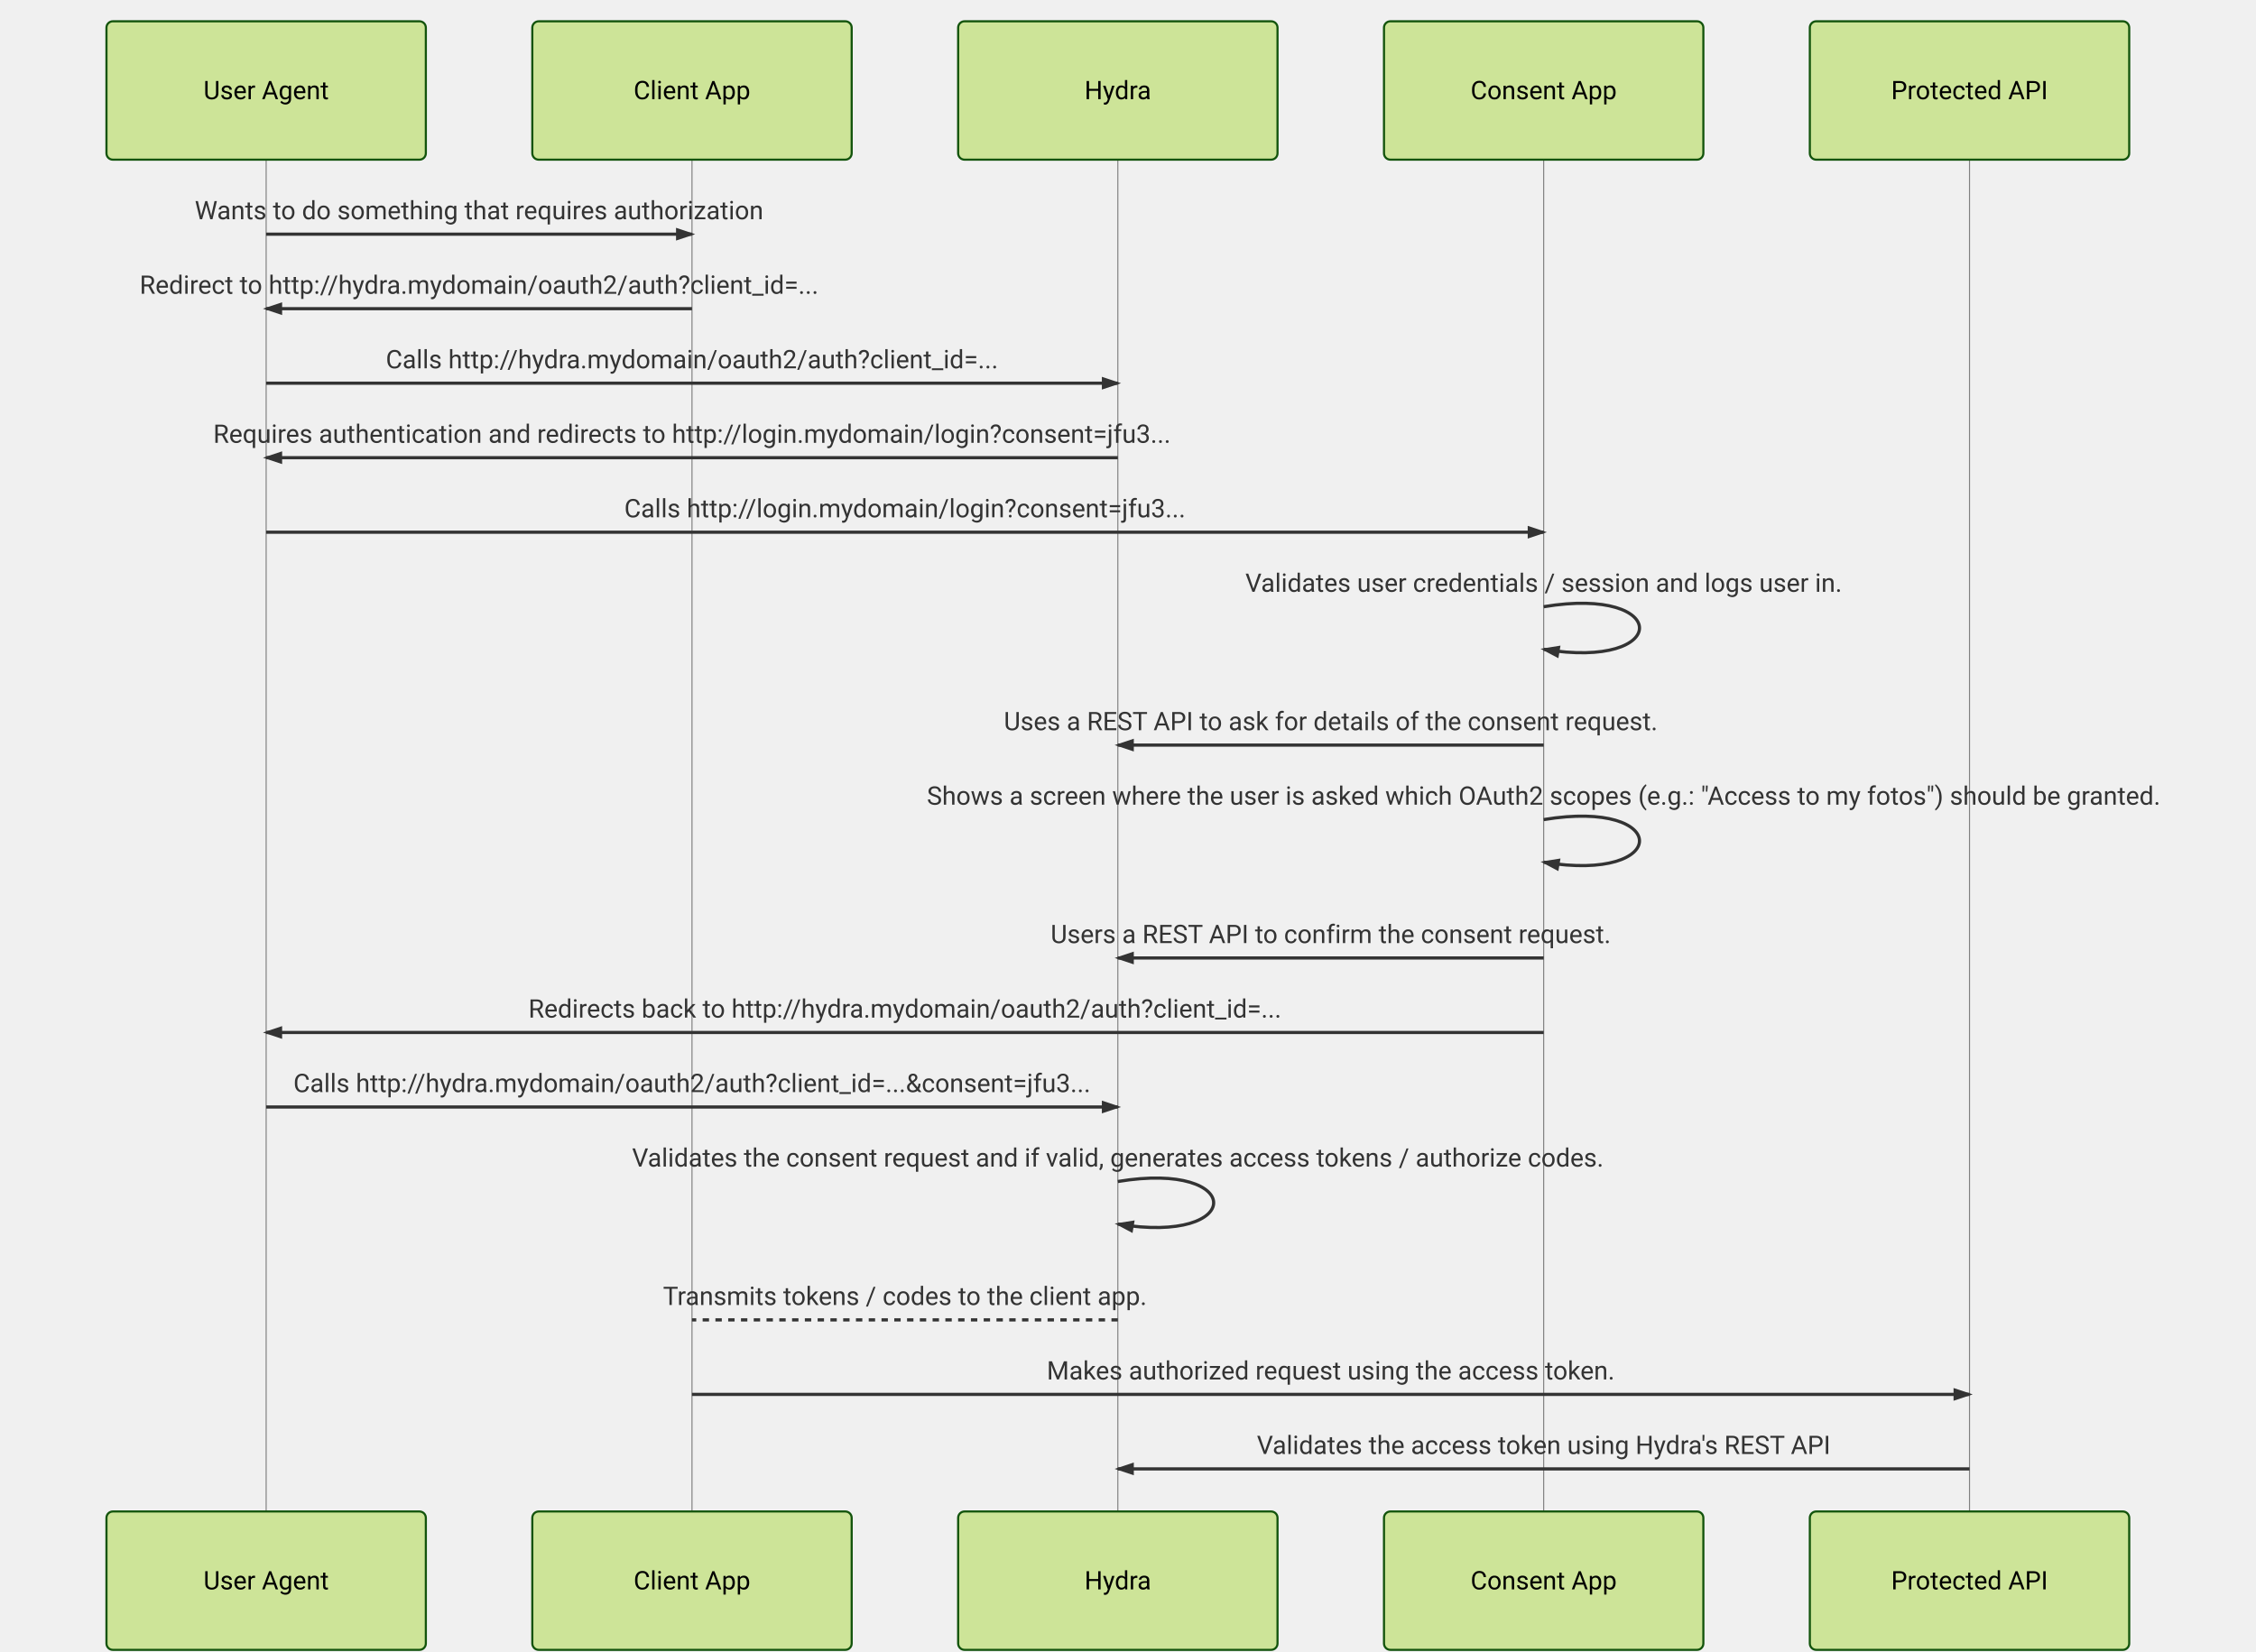
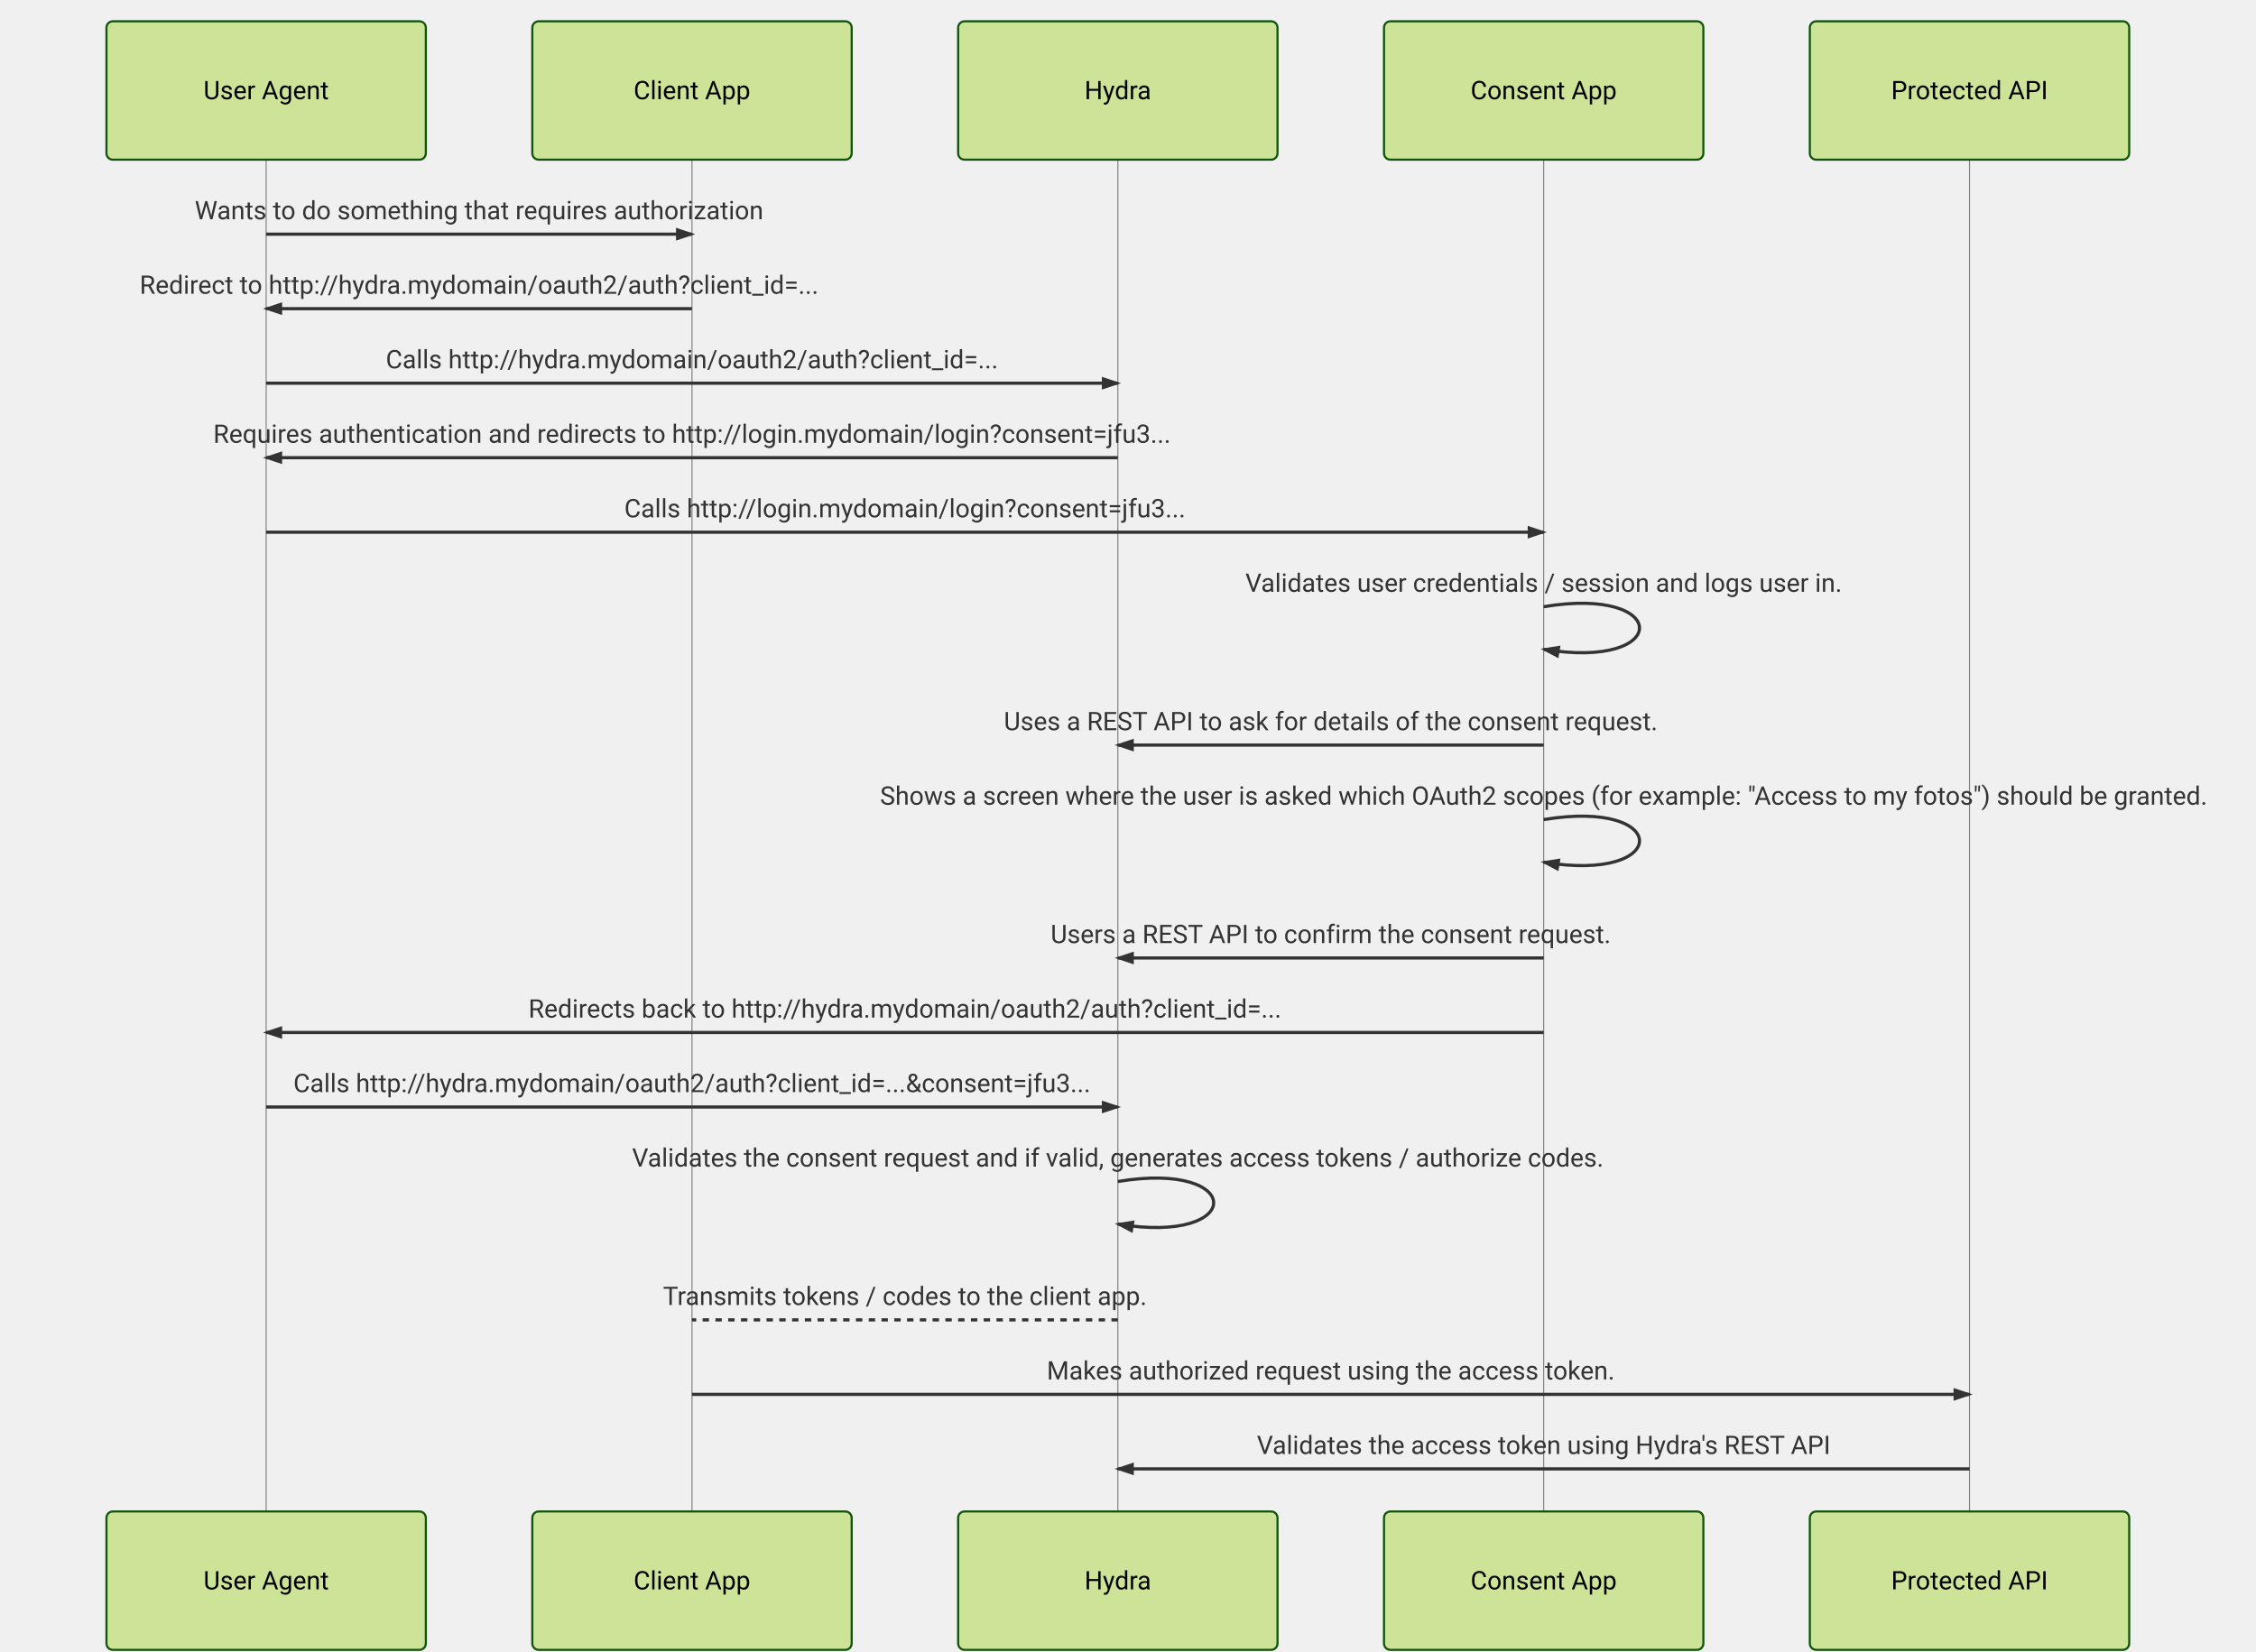
<svg xmlns="http://www.w3.org/2000/svg" id="mermaidChart155" width="100%" height="100%" style="max-width:1059.547px;" viewBox="-50 -10 1059.547 776">
  <style>
  /* Flowchart variables */
/* Sequence Diagram variables */
/* Gantt chart variables */
.mermaid .label {
  font-family: 'trebuchet ms', verdana, arial;
  color: #333;
}
.node rect,
.node circle,
.node ellipse,
.node polygon {
  fill: #cde498;
  stroke: #13540c;
  stroke-width: 1px;
}
.arrowheadPath {
  fill: green;
}
.edgePath .path {
  stroke: green;
  stroke-width: 1.5px;
}
.edgeLabel {
  background-color: #e8e8e8;
}
.cluster rect {
  fill: #cdffb2 !important;
  rx: 4 !important;
  stroke: #6eaa49 !important;
  stroke-width: 1px !important;
}
.cluster text {
  fill: #333;
}
.actor {
  stroke: #13540c;
  fill: #cde498;
}
text.actor {
  fill: black;
  stroke: none;
}
.actor-line {
  stroke: grey;
}
.messageLine0 {
  stroke-width: 1.5;
  stroke-dasharray: "2 2";
  marker-end: "url(#arrowhead)";
  stroke: #333;
}
.messageLine1 {
  stroke-width: 1.5;
  stroke-dasharray: "2 2";
  stroke: #333;
}
#arrowhead {
  fill: #333;
}
#crosshead path {
  fill: #333 !important;
  stroke: #333 !important;
}
.messageText {
  fill: #333;
  stroke: none;
}
.labelBox {
  stroke: #326932;
  fill: #cde498;
}
.labelText {
  fill: black;
  stroke: none;
}
.loopText {
  fill: black;
  stroke: none;
}
.loopLine {
  stroke-width: 2;
  stroke-dasharray: "2 2";
  marker-end: "url(#arrowhead)";
  stroke: #326932;
}
.note {
  stroke: #6eaa49;
  fill: #fff5ad;
}
.noteText {
  fill: black;
  stroke: none;
  font-family: 'trebuchet ms', verdana, arial;
  font-size: 14px;
}
/** Section styling */
.section {
  stroke: none;
  opacity: 0.2;
}
.section0 {
  fill: #6eaa49;
}
.section2 {
  fill: #6eaa49;
}
.section1,
.section3 {
  fill: white;
  opacity: 0.2;
}
.sectionTitle0 {
  fill: #333;
}
.sectionTitle1 {
  fill: #333;
}
.sectionTitle2 {
  fill: #333;
}
.sectionTitle3 {
  fill: #333;
}
.sectionTitle {
  text-anchor: start;
  font-size: 11px;
  text-height: 14px;
}
/* Grid and axis */
.grid .tick {
  stroke: lightgrey;
  opacity: 0.3;
  shape-rendering: crispEdges;
}
.grid path {
  stroke-width: 0;
}
/* Today line */
.today {
  fill: none;
  stroke: red;
  stroke-width: 2px;
}
/* Task styling */
/* Default task */
.task {
  stroke-width: 2;
}
.taskText {
  text-anchor: middle;
  font-size: 11px;
}
.taskTextOutsideRight {
  fill: black;
  text-anchor: start;
  font-size: 11px;
}
.taskTextOutsideLeft {
  fill: black;
  text-anchor: end;
  font-size: 11px;
}
/* Specific task settings for the sections*/
.taskText0,
.taskText1,
.taskText2,
.taskText3 {
  fill: white;
}
.task0,
.task1,
.task2,
.task3 {
  fill: #487e3a;
  stroke: #13540c;
}
.taskTextOutside0,
.taskTextOutside2 {
  fill: black;
}
.taskTextOutside1,
.taskTextOutside3 {
  fill: black;
}
/* Active task */
.active0,
.active1,
.active2,
.active3 {
  fill: #cde498;
  stroke: #13540c;
}
.activeText0,
.activeText1,
.activeText2,
.activeText3 {
  fill: black !important;
}
/* Completed task */
.done0,
.done1,
.done2,
.done3 {
  stroke: grey;
  fill: lightgrey;
  stroke-width: 2;
}
.doneText0,
.doneText1,
.doneText2,
.doneText3 {
  fill: black !important;
}
/* Tasks on the critical line */
.crit0,
.crit1,
.crit2,
.crit3 {
  stroke: #ff8888;
  fill: red;
  stroke-width: 2;
}
.activeCrit0,
.activeCrit1,
.activeCrit2,
.activeCrit3 {
  stroke: #ff8888;
  fill: #cde498;
  stroke-width: 2;
}
.doneCrit0,
.doneCrit1,
.doneCrit2,
.doneCrit3 {
  stroke: #ff8888;
  fill: lightgrey;
  stroke-width: 2;
  cursor: pointer;
  shape-rendering: crispEdges;
}
.doneCritText0,
.doneCritText1,
.doneCritText2,
.doneCritText3 {
  fill: black !important;
}
.activeCritText0,
.activeCritText1,
.activeCritText2,
.activeCritText3 {
  fill: black !important;
}
.titleText {
  text-anchor: middle;
  font-size: 18px;
  fill: black;
}
g.classGroup text {
  fill: #13540c;
  stroke: none;
  font-family: 'trebuchet ms', verdana, arial;
  font-size: 10px;
}
g.classGroup rect {
  fill: #cde498;
  stroke: #13540c;
}
g.classGroup line {
  stroke: #13540c;
  stroke-width: 1;
}
svg .classLabel .box {
  stroke: none;
  stroke-width: 0;
  fill: #cde498;
  opacity: 0.5;
}
svg .classLabel .label {
  fill: #13540c;
  font-size: 10px;
}
.relation {
  stroke: #13540c;
  stroke-width: 1;
  fill: none;
}
.composition {
  fill: #13540c;
  stroke: #13540c;
  stroke-width: 1;
}
#compositionStart {
  fill: #13540c;
  stroke: #13540c;
  stroke-width: 1;
}
#compositionEnd {
  fill: #13540c;
  stroke: #13540c;
  stroke-width: 1;
}
.aggregation {
  fill: #cde498;
  stroke: #13540c;
  stroke-width: 1;
}
#aggregationStart {
  fill: #cde498;
  stroke: #13540c;
  stroke-width: 1;
}
#aggregationEnd {
  fill: #cde498;
  stroke: #13540c;
  stroke-width: 1;
}
#dependencyStart {
  fill: #13540c;
  stroke: #13540c;
  stroke-width: 1;
}
#dependencyEnd {
  fill: #13540c;
  stroke: #13540c;
  stroke-width: 1;
}
#extensionStart {
  fill: #13540c;
  stroke: #13540c;
  stroke-width: 1;
}
#extensionEnd {
  fill: #13540c;
  stroke: #13540c;
  stroke-width: 1;
}
.node text {
  font-family: 'trebuchet ms', verdana, arial;
  font-size: 14px;
}
div.mermaidTooltip {
  position: absolute;
  text-align: center;
  max-width: 200px;
  padding: 2px;
  font-family: 'trebuchet ms', verdana, arial;
  font-size: 12px;
  background: #cdffb2;
  border: 1px solid #6eaa49;
  border-radius: 2px;
  pointer-events: none;
  z-index: 100;
}

svg {
  color: rgba(0, 0, 0, 0.65);
  font: normal normal normal normal 12px / 18px "Helvetica Neue For Number", -apple-system, system-ui, "Segoe UI", Roboto, "PingFang SC", "Hiragino Sans GB", "Microsoft YaHei", "Helvetica Neue", Helvetica, Arial, sans-serif;
}
  </style>
  <g />
  <g>
    <line id="actor881" x1="75" y1="5" x2="75" y2="765" class="actor-line" stroke-width="0.5px" stroke="#999" />
    <rect x="0" y="0" fill="#eaeaea" stroke="#666" width="150" height="65" rx="3" ry="3" class="actor" />
    <text x="75" y="32.5" style="text-anchor: middle;" dominant-baseline="central" alignment-baseline="central" class="actor">
      <tspan x="75" dy="0">User Agent</tspan>
    </text>
  </g>
  <g>
    <line id="actor882" x1="275" y1="5" x2="275" y2="765" class="actor-line" stroke-width="0.5px" stroke="#999" />
    <rect x="200" y="0" fill="#eaeaea" stroke="#666" width="150" height="65" rx="3" ry="3" class="actor" />
    <text x="275" y="32.5" style="text-anchor: middle;" dominant-baseline="central" alignment-baseline="central" class="actor">
      <tspan x="275" dy="0">Client App</tspan>
    </text>
  </g>
  <g>
    <line id="actor883" x1="475" y1="5" x2="475" y2="765" class="actor-line" stroke-width="0.5px" stroke="#999" />
    <rect x="400" y="0" fill="#eaeaea" stroke="#666" width="150" height="65" rx="3" ry="3" class="actor" />
    <text x="475" y="32.5" style="text-anchor: middle;" dominant-baseline="central" alignment-baseline="central" class="actor">
      <tspan x="475" dy="0">Hydra</tspan>
    </text>
  </g>
  <g>
    <line id="actor884" x1="675" y1="5" x2="675" y2="765" class="actor-line" stroke-width="0.5px" stroke="#999" />
    <rect x="600" y="0" fill="#eaeaea" stroke="#666" width="150" height="65" rx="3" ry="3" class="actor" />
    <text x="675" y="32.5" style="text-anchor: middle;" dominant-baseline="central" alignment-baseline="central" class="actor">
      <tspan x="675" dy="0">Consent App</tspan>
    </text>
  </g>
  <g>
    <line id="actor885" x1="875" y1="5" x2="875" y2="765" class="actor-line" stroke-width="0.5px" stroke="#999" />
    <rect x="800" y="0" fill="#eaeaea" stroke="#666" width="150" height="65" rx="3" ry="3" class="actor" />
    <text x="875" y="32.5" style="text-anchor: middle;" dominant-baseline="central" alignment-baseline="central" class="actor">
      <tspan x="875" dy="0">Protected API</tspan>
    </text>
  </g>
  <defs>
    <marker id="arrowhead" refX="5" refY="2" markerWidth="6" markerHeight="4" orient="auto">
      <path d="M 0,0 V 4 L6,2 Z" />
    </marker>
  </defs>
  <defs>
    <marker id="crosshead" markerWidth="15" markerHeight="8" orient="auto" refX="16" refY="4">
      <path fill="black" stroke="#000000" stroke-width="1px" d="M 9,2 V 6 L16,4 Z" style="stroke-dasharray: 0, 0;" />
      <path fill="none" stroke="#000000" stroke-width="1px" d="M 0,1 L 6,7 M 6,1 L 0,7" style="stroke-dasharray: 0, 0;" />
    </marker>
  </defs>
  <g>
    <text x="175" y="93" class="messageText" style="text-anchor: middle;">Wants to do something that requires authorization</text>
    <line x1="75" y1="100" x2="275" y2="100" class="messageLine0" stroke-width="2" stroke="black" marker-end="url(#arrowhead)" style="fill: none;" />
  </g>
  <g>
    <text x="175" y="128" class="messageText" style="text-anchor: middle;">Redirect to http://hydra.mydomain/oauth2/auth?client_id=...</text>
    <line x1="275" y1="135" x2="75" y2="135" class="messageLine0" stroke-width="2" stroke="black" marker-end="url(#arrowhead)" style="fill: none;" />
  </g>
  <g>
    <text x="275" y="163" class="messageText" style="text-anchor: middle;">Calls http://hydra.mydomain/oauth2/auth?client_id=...</text>
    <line x1="75" y1="170" x2="475" y2="170" class="messageLine0" stroke-width="2" stroke="black" marker-end="url(#arrowhead)" style="fill: none;" />
  </g>
  <g>
    <text x="275" y="198" class="messageText" style="text-anchor: middle;">Requires authentication and redirects to http://login.mydomain/login?consent=jfu3...</text>
    <line x1="475" y1="205" x2="75" y2="205" class="messageLine0" stroke-width="2" stroke="black" marker-end="url(#arrowhead)" style="fill: none;" />
  </g>
  <g>
    <text x="375" y="233" class="messageText" style="text-anchor: middle;">Calls http://login.mydomain/login?consent=jfu3...</text>
    <line x1="75" y1="240" x2="675" y2="240" class="messageLine0" stroke-width="2" stroke="black" marker-end="url(#arrowhead)" style="fill: none;" />
  </g>
  <g>
    <text x="675" y="268" class="messageText" style="text-anchor: middle;">Validates user credentials / session and logs user in.</text>
    <path d="M 675,275 C 735,265 735,305 675,295" class="messageLine0" stroke-width="2" stroke="black" marker-end="url(#arrowhead)" style="fill: none;" />
  </g>
  <g>
    <text x="575" y="333" class="messageText" style="text-anchor: middle;">Uses a REST API to ask for details of the consent request.</text>
    <line x1="675" y1="340" x2="475" y2="340" class="messageLine0" stroke-width="2" stroke="black" marker-end="url(#arrowhead)" style="fill: none;" />
  </g>
  <g>
-     <text x="675" y="368" class="messageText" style="text-anchor: middle;">Shows a screen where the user is asked which OAuth2 scopes (e.g.: "Access to my fotos") should be granted.</text>
+     <text x="675" y="368" class="messageText" style="text-anchor: middle;">Shows a screen where the user is asked which OAuth2 scopes (for example: "Access to my fotos") should be granted.</text>
    <path d="M 675,375 C 735,365 735,405 675,395" class="messageLine0" stroke-width="2" stroke="black" marker-end="url(#arrowhead)" style="fill: none;" />
  </g>
  <g>
    <text x="575" y="433" class="messageText" style="text-anchor: middle;">Users a REST API to confirm the consent request.</text>
    <line x1="675" y1="440" x2="475" y2="440" class="messageLine0" stroke-width="2" stroke="black" marker-end="url(#arrowhead)" style="fill: none;" />
  </g>
  <g>
    <text x="375" y="468" class="messageText" style="text-anchor: middle;">Redirects back to http://hydra.mydomain/oauth2/auth?client_id=...</text>
    <line x1="675" y1="475" x2="75" y2="475" class="messageLine0" stroke-width="2" stroke="black" marker-end="url(#arrowhead)" style="fill: none;" />
  </g>
  <g>
    <text x="275" y="503" class="messageText" style="text-anchor: middle;">Calls http://hydra.mydomain/oauth2/auth?client_id=...&amp;consent=jfu3...</text>
    <line x1="75" y1="510" x2="475" y2="510" class="messageLine0" stroke-width="2" stroke="black" marker-end="url(#arrowhead)" style="fill: none;" />
  </g>
  <g>
    <text x="475" y="538" class="messageText" style="text-anchor: middle;">Validates the consent request and if valid, generates access tokens / authorize codes.</text>
    <path d="M 475,545 C 535,535 535,575 475,565" class="messageLine0" stroke-width="2" stroke="black" marker-end="url(#arrowhead)" style="fill: none;" />
  </g>
  <g>
    <text x="375" y="603" class="messageText" style="text-anchor: middle;">Transmits tokens / codes to the client app.</text>
    <line x1="475" y1="610" x2="275" y2="610" class="messageLine1" stroke-width="2" stroke="black" style="stroke-dasharray: 3, 3; fill: none;" />
  </g>
  <g>
    <text x="575" y="638" class="messageText" style="text-anchor: middle;">Makes authorized request using the access token.</text>
    <line x1="275" y1="645" x2="875" y2="645" class="messageLine0" stroke-width="2" stroke="black" marker-end="url(#arrowhead)" style="fill: none;" />
  </g>
  <g>
    <text x="675" y="673" class="messageText" style="text-anchor: middle;">Validates the access token using Hydra's REST API</text>
    <line x1="875" y1="680" x2="475" y2="680" class="messageLine0" stroke-width="2" stroke="black" marker-end="url(#arrowhead)" style="fill: none;" />
  </g>
  <g>
    <rect x="0" y="700" fill="#eaeaea" stroke="#666" width="150" height="65" rx="3" ry="3" class="actor" />
    <text x="75" y="732.5" style="text-anchor: middle;" dominant-baseline="central" alignment-baseline="central" class="actor">
      <tspan x="75" dy="0">User Agent</tspan>
    </text>
  </g>
  <g>
    <rect x="200" y="700" fill="#eaeaea" stroke="#666" width="150" height="65" rx="3" ry="3" class="actor" />
    <text x="275" y="732.5" style="text-anchor: middle;" dominant-baseline="central" alignment-baseline="central" class="actor">
      <tspan x="275" dy="0">Client App</tspan>
    </text>
  </g>
  <g>
    <rect x="400" y="700" fill="#eaeaea" stroke="#666" width="150" height="65" rx="3" ry="3" class="actor" />
    <text x="475" y="732.5" style="text-anchor: middle;" dominant-baseline="central" alignment-baseline="central" class="actor">
      <tspan x="475" dy="0">Hydra</tspan>
    </text>
  </g>
  <g>
    <rect x="600" y="700" fill="#eaeaea" stroke="#666" width="150" height="65" rx="3" ry="3" class="actor" />
    <text x="675" y="732.5" style="text-anchor: middle;" dominant-baseline="central" alignment-baseline="central" class="actor">
      <tspan x="675" dy="0">Consent App</tspan>
    </text>
  </g>
  <g>
    <rect x="800" y="700" fill="#eaeaea" stroke="#666" width="150" height="65" rx="3" ry="3" class="actor" />
    <text x="875" y="732.5" style="text-anchor: middle;" dominant-baseline="central" alignment-baseline="central" class="actor">
      <tspan x="875" dy="0">Protected API</tspan>
    </text>
  </g>
</svg>
